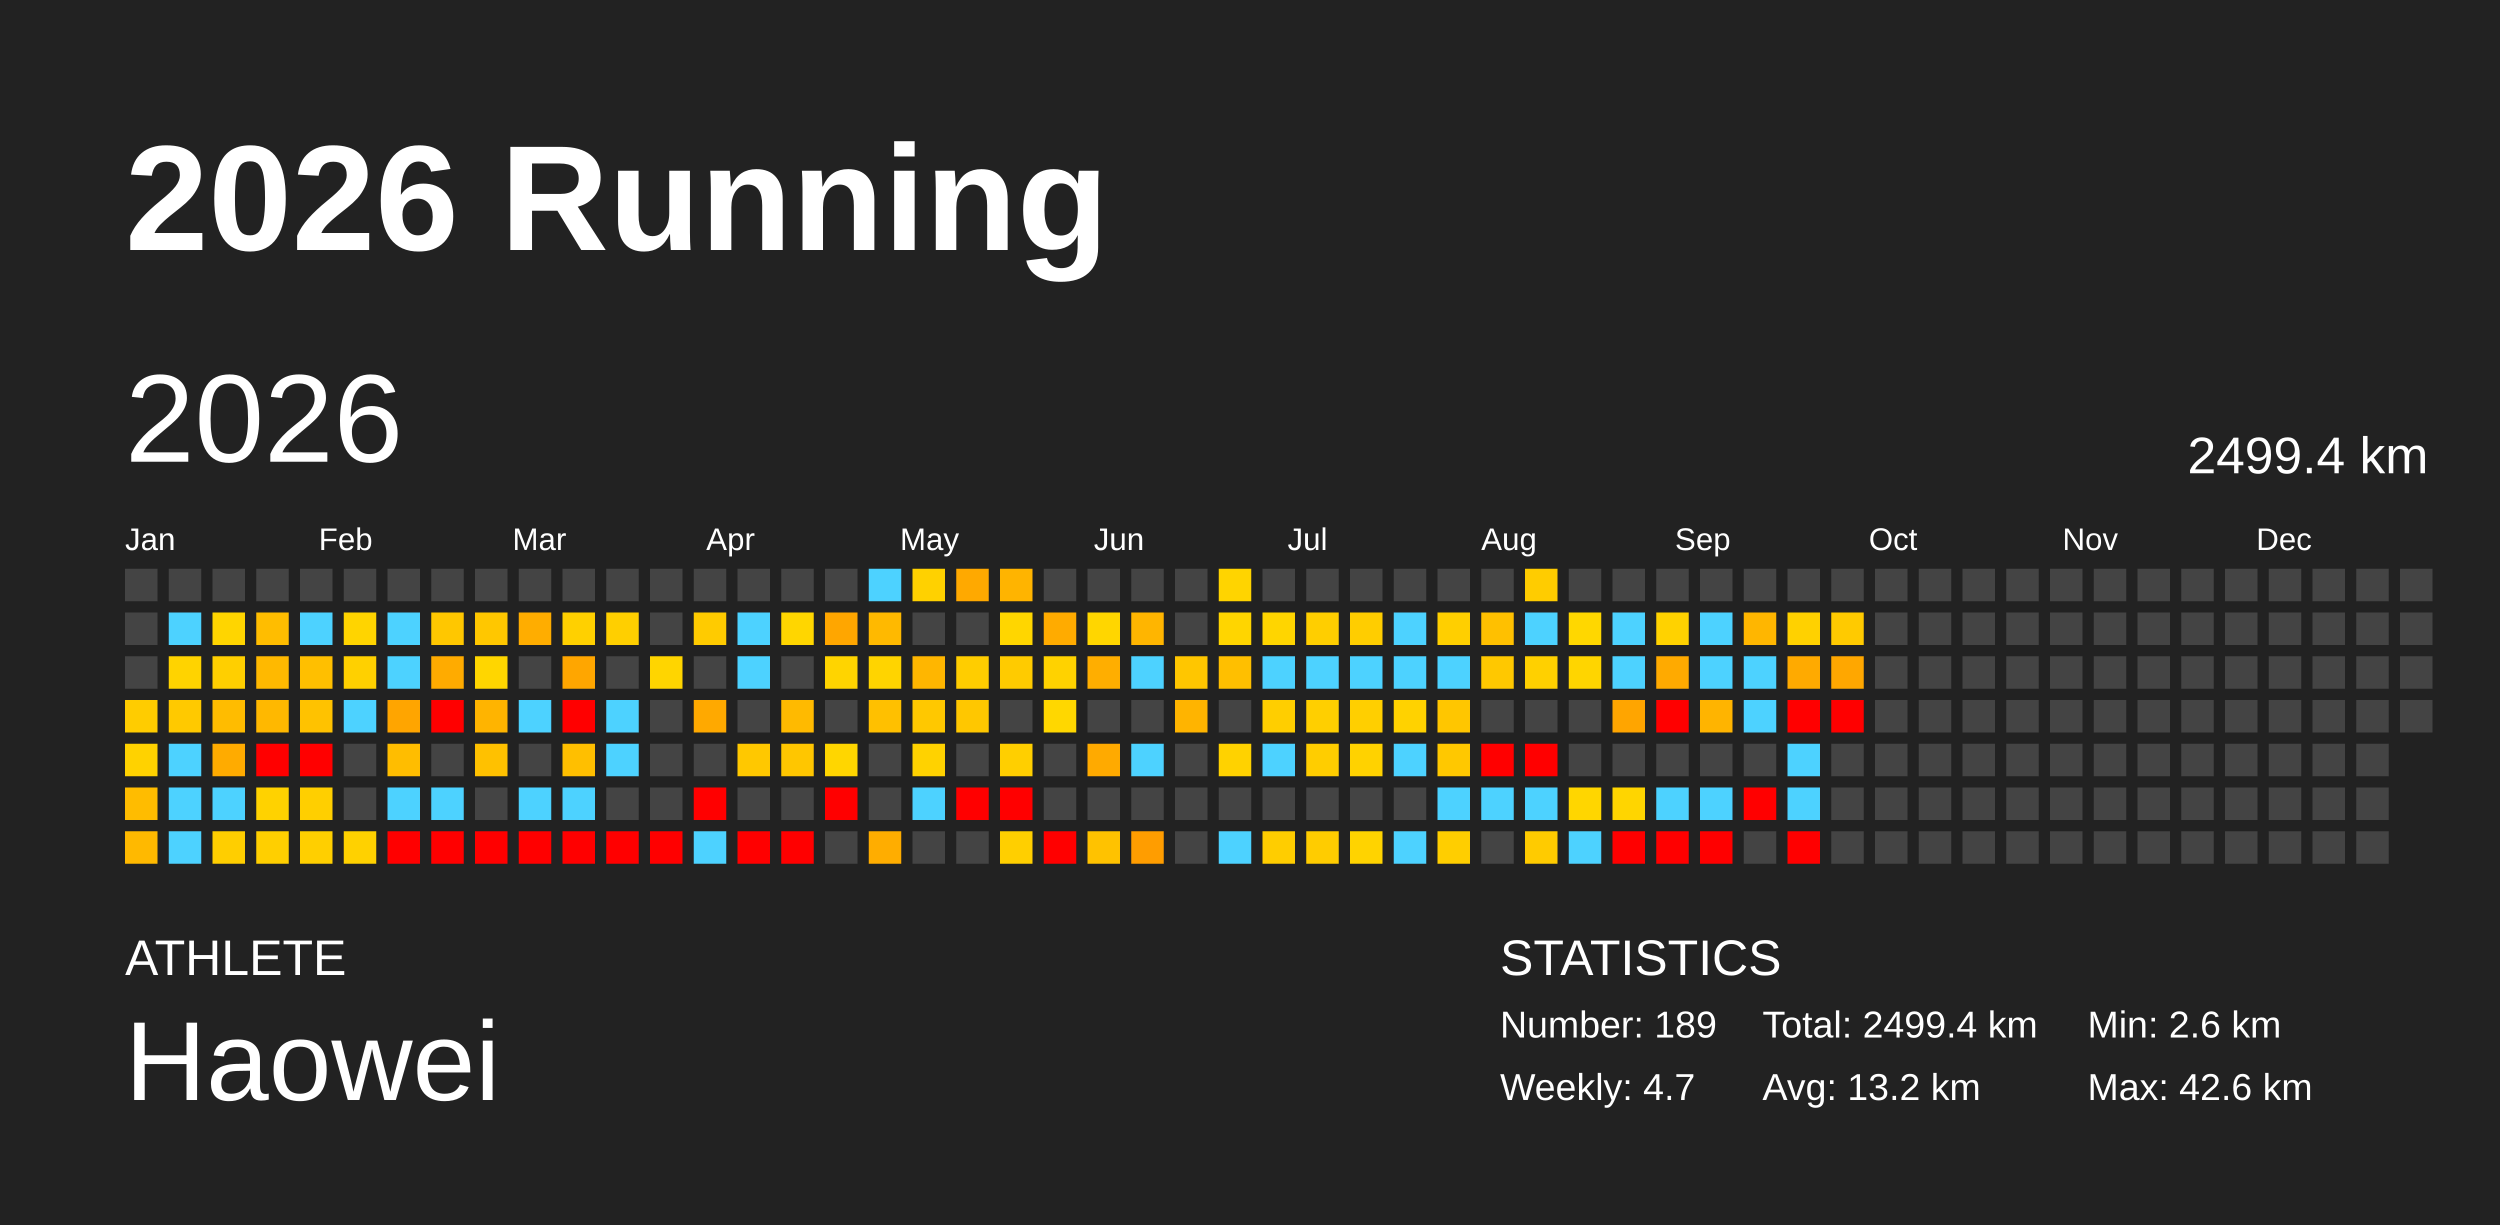
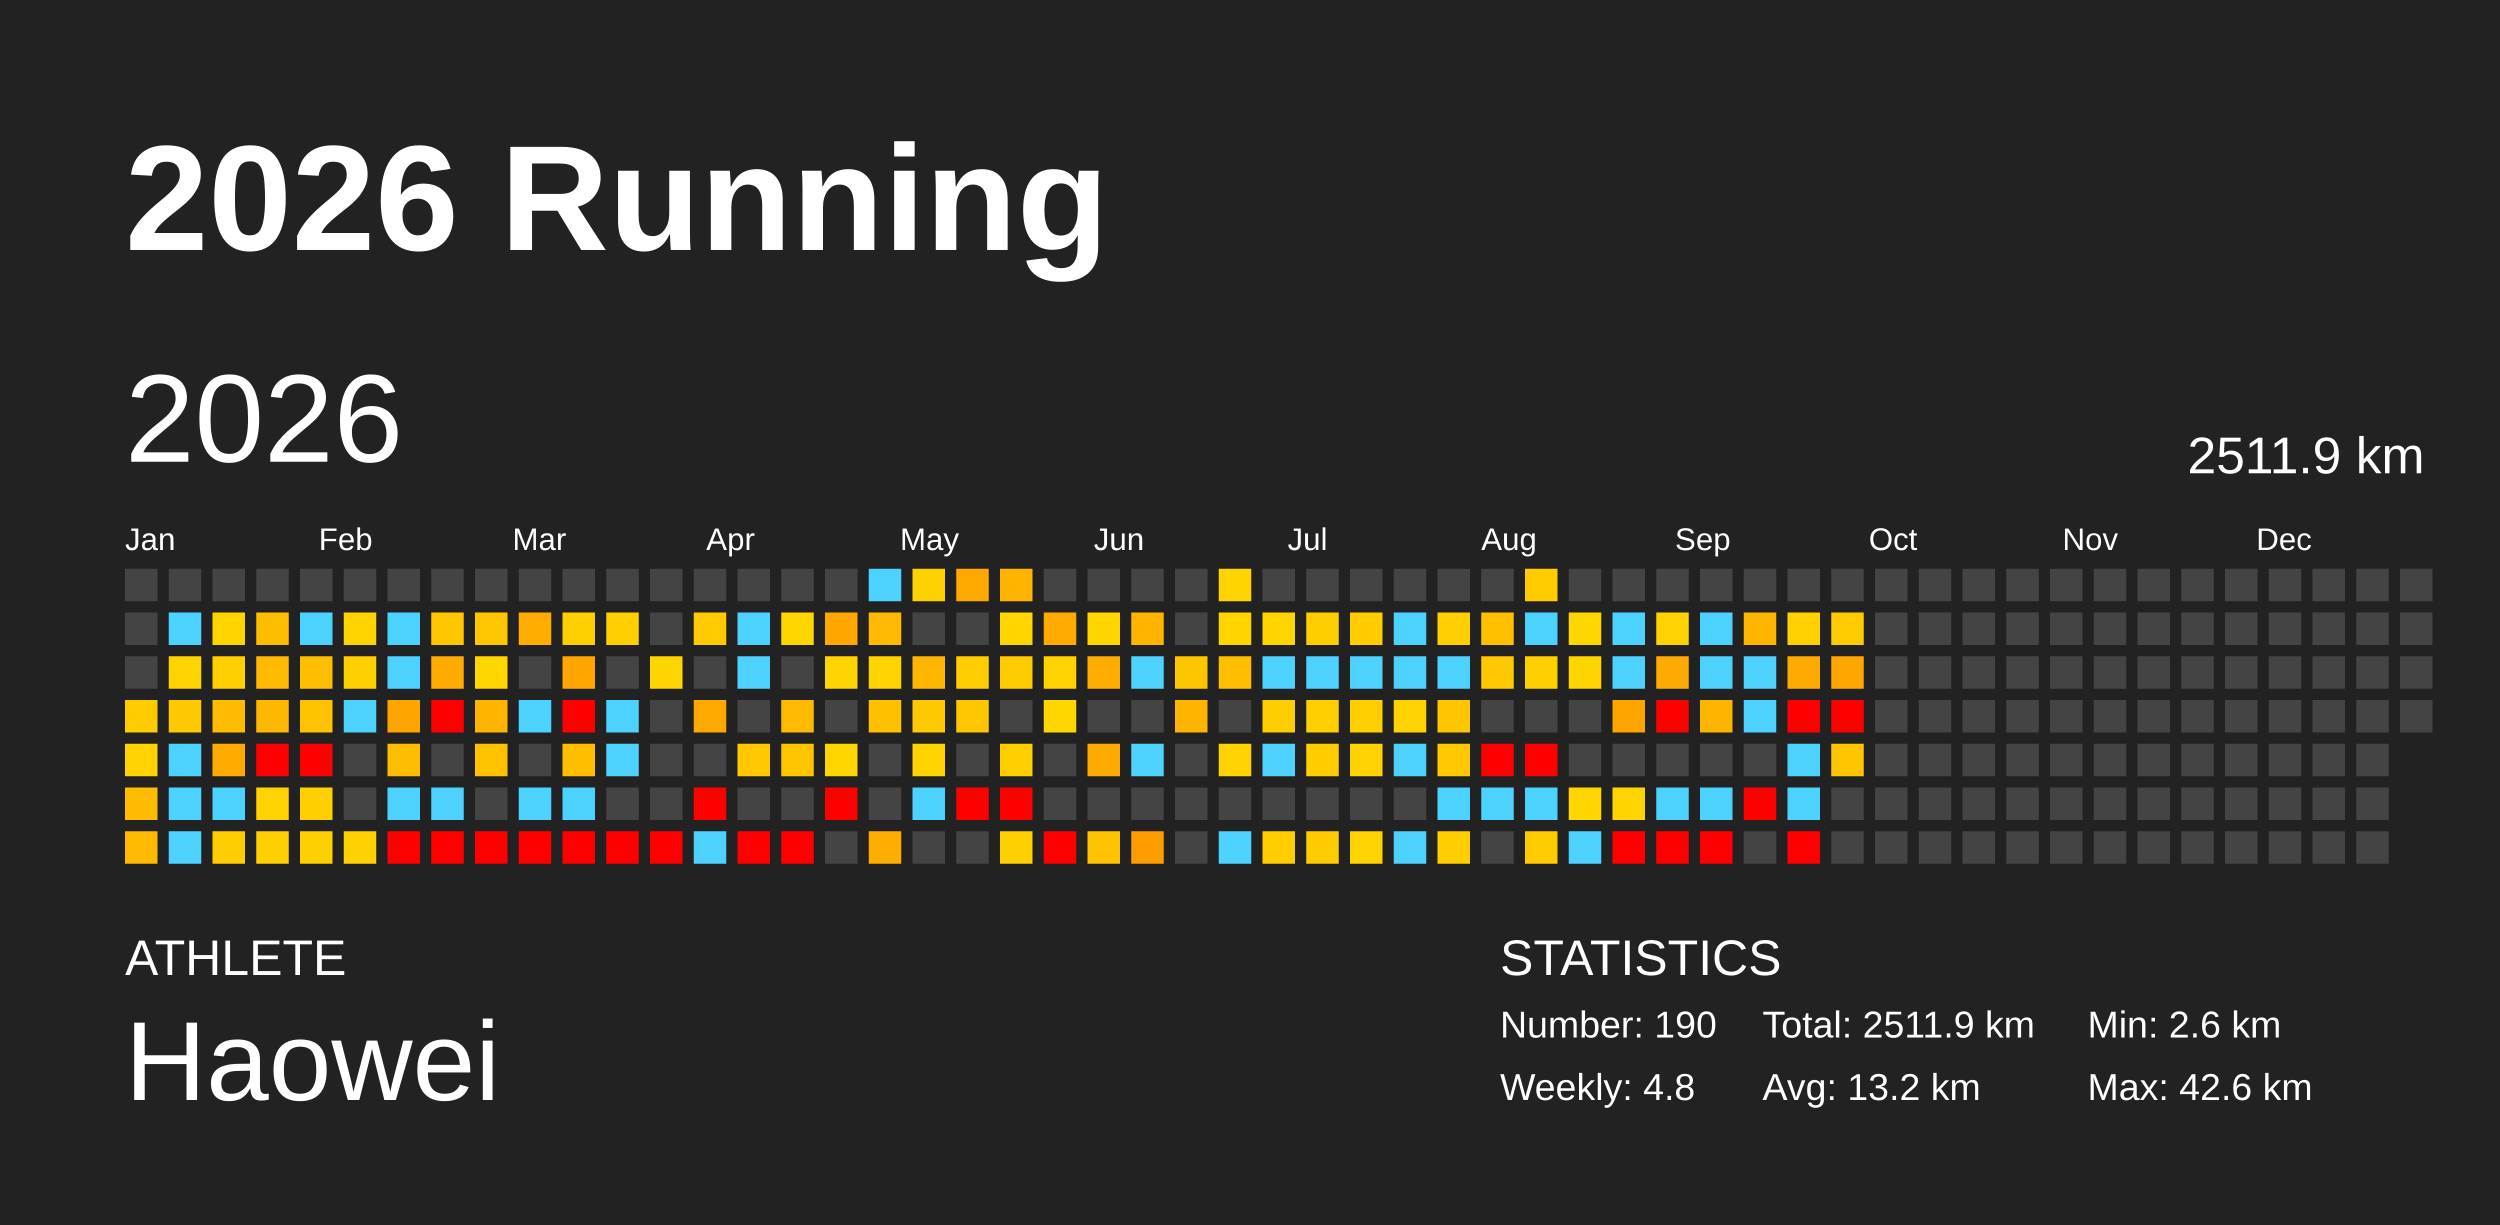
<svg xmlns="http://www.w3.org/2000/svg" baseProfile="full" height="98mm" version="1.1" viewBox="0,0,200,98" width="200mm">
  <defs />
  <rect fill="#222222" height="98" width="200" x="0" y="0" />
  <text fill="#FFFFFF" style="font-size:12px; font-family:Arial; font-weight:bold;" x="10" y="20">2026 Running</text>
  <text fill="#FFFFFF" style="font-size:4px; font-family:Arial" x="10" y="78">ATHLETE</text>
  <text fill="#FFFFFF" style="font-size:9px; font-family:Arial" x="10" y="88">Haowei</text>
  <text fill="#FFFFFF" style="font-size:4px; font-family:Arial" x="120" y="78">STATISTICS</text>
-   <text fill="#FFFFFF" style="font-size:3px; font-family:Arial" x="120" y="83">Number: 189</text>
-   <text fill="#FFFFFF" style="font-size:3px; font-family:Arial" x="120" y="88">Weekly: 4.7</text>
-   <text fill="#FFFFFF" style="font-size:3px; font-family:Arial" x="141" y="83">Total: 2499.4 km</text>
+   <text fill="#FFFFFF" style="font-size:3px; font-family:Arial" x="120" y="83">Number: 190</text>
+   <text fill="#FFFFFF" style="font-size:3px; font-family:Arial" x="120" y="88">Weekly: 4.8</text>
+   <text fill="#FFFFFF" style="font-size:3px; font-family:Arial" x="141" y="83">Total: 2511.9 km</text>
  <text fill="#FFFFFF" style="font-size:3px; font-family:Arial" x="141" y="88">Avg: 13.2 km</text>
  <text fill="#FFFFFF" style="font-size:3px; font-family:Arial" x="167" y="83">Min: 2.6 km</text>
  <text fill="#FFFFFF" style="font-size:3px; font-family:Arial" x="167" y="88">Max: 42.6 km</text>
  <text dominant-baseline="hanging" fill="#FFFFFF" style="font-size:10.0px; font-family:Arial;" x="10" y="30">2026</text>
-   <text dominant-baseline="hanging" fill="#FFFFFF" style="font-size:4.125px; font-family:Arial;" x="175" y="35">2499.4 km</text>
+   <text dominant-baseline="hanging" fill="#FFFFFF" style="font-size:4.125px; font-family:Arial;" x="175" y="35">2511.9 km</text>
  <text fill="#FFFFFF" style="font-size:2.5px; font-family:Arial" x="10.0" y="44">Jan</text>
  <text fill="#FFFFFF" style="font-size:2.5px; font-family:Arial" x="25.5" y="44">Feb</text>
  <text fill="#FFFFFF" style="font-size:2.5px; font-family:Arial" x="41.0" y="44">Mar</text>
  <text fill="#FFFFFF" style="font-size:2.5px; font-family:Arial" x="56.5" y="44">Apr</text>
  <text fill="#FFFFFF" style="font-size:2.5px; font-family:Arial" x="72.0" y="44">May</text>
  <text fill="#FFFFFF" style="font-size:2.5px; font-family:Arial" x="87.5" y="44">Jun</text>
  <text fill="#FFFFFF" style="font-size:2.5px; font-family:Arial" x="103.0" y="44">Jul</text>
  <text fill="#FFFFFF" style="font-size:2.5px; font-family:Arial" x="118.5" y="44">Aug</text>
  <text fill="#FFFFFF" style="font-size:2.5px; font-family:Arial" x="134.0" y="44">Sep</text>
  <text fill="#FFFFFF" style="font-size:2.5px; font-family:Arial" x="149.5" y="44">Oct</text>
  <text fill="#FFFFFF" style="font-size:2.5px; font-family:Arial" x="165.0" y="44">Nov</text>
  <text fill="#FFFFFF" style="font-size:2.5px; font-family:Arial" x="180.5" y="44">Dec</text>
  <rect fill="#444444" height="2.6" width="2.6" x="10.0" y="45.5" />
  <rect fill="#444444" height="2.6" width="2.6" x="10.0" y="49.0" />
  <rect fill="#444444" height="2.6" width="2.6" x="10.0" y="52.5" />
  <rect fill="#ffcc00" height="2.6" width="2.6" x="10.0" y="56.0" />
  <rect fill="#ffd200" height="2.6" width="2.6" x="10.0" y="59.5" />
  <rect fill="#ffbc00" height="2.6" width="2.6" x="10.0" y="63.0" />
  <rect fill="#ffb900" height="2.6" width="2.6" x="10.0" y="66.5" />
  <rect fill="#444444" height="2.6" width="2.6" x="13.5" y="45.5" />
  <rect fill="#4dd2ff" height="2.6" width="2.6" x="13.5" y="49.0" />
  <rect fill="#ffd300" height="2.6" width="2.6" x="13.5" y="52.5" />
  <rect fill="#ffc900" height="2.6" width="2.6" x="13.5" y="56.0" />
  <rect fill="#4dd2ff" height="2.6" width="2.6" x="13.5" y="59.5" />
  <rect fill="#4dd2ff" height="2.6" width="2.6" x="13.5" y="63.0" />
  <rect fill="#4dd2ff" height="2.6" width="2.6" x="13.5" y="66.5" />
  <rect fill="#444444" height="2.6" width="2.6" x="17.0" y="45.5" />
  <rect fill="#ffd500" height="2.6" width="2.6" x="17.0" y="49.0" />
  <rect fill="#ffcf00" height="2.6" width="2.6" x="17.0" y="52.5" />
  <rect fill="#ffbc00" height="2.6" width="2.6" x="17.0" y="56.0" />
  <rect fill="#ffab00" height="2.6" width="2.6" x="17.0" y="59.5" />
  <rect fill="#4dd2ff" height="2.6" width="2.6" x="17.0" y="63.0" />
  <rect fill="#ffce00" height="2.6" width="2.6" x="17.0" y="66.5" />
  <rect fill="#444444" height="2.6" width="2.6" x="20.5" y="45.5" />
  <rect fill="#ffbd00" height="2.6" width="2.6" x="20.5" y="49.0" />
  <rect fill="#ffb900" height="2.6" width="2.6" x="20.5" y="52.5" />
  <rect fill="#ffb800" height="2.6" width="2.6" x="20.5" y="56.0" />
  <rect fill="red" height="2.6" width="2.6" x="20.5" y="59.5" />
  <rect fill="#ffd200" height="2.6" width="2.6" x="20.5" y="63.0" />
  <rect fill="#ffcf00" height="2.6" width="2.6" x="20.5" y="66.5" />
  <rect fill="#444444" height="2.6" width="2.6" x="24.0" y="45.5" />
  <rect fill="#4dd2ff" height="2.6" width="2.6" x="24.0" y="49.0" />
  <rect fill="#ffbf00" height="2.6" width="2.6" x="24.0" y="52.5" />
  <rect fill="#ffc200" height="2.6" width="2.6" x="24.0" y="56.0" />
  <rect fill="red" height="2.6" width="2.6" x="24.0" y="59.5" />
  <rect fill="#ffcf00" height="2.6" width="2.6" x="24.0" y="63.0" />
  <rect fill="#ffcf00" height="2.6" width="2.6" x="24.0" y="66.5" />
  <rect fill="#444444" height="2.6" width="2.6" x="27.5" y="45.5" />
  <rect fill="#ffd400" height="2.6" width="2.6" x="27.5" y="49.0" />
  <rect fill="#ffd000" height="2.6" width="2.6" x="27.5" y="52.5" />
  <rect fill="#4dd2ff" height="2.6" width="2.6" x="27.5" y="56.0" />
  <rect fill="#444444" height="2.6" width="2.6" x="27.5" y="59.5" />
  <rect fill="#444444" height="2.6" width="2.6" x="27.5" y="63.0" />
  <rect fill="#ffd100" height="2.6" width="2.6" x="27.5" y="66.5" />
  <rect fill="#444444" height="2.6" width="2.6" x="31.0" y="45.5" />
  <rect fill="#4dd2ff" height="2.6" width="2.6" x="31.0" y="49.0" />
  <rect fill="#4dd2ff" height="2.6" width="2.6" x="31.0" y="52.5" />
  <rect fill="#ffa500" height="2.6" width="2.6" x="31.0" y="56.0" />
  <rect fill="#ffbd00" height="2.6" width="2.6" x="31.0" y="59.5" />
  <rect fill="#4dd2ff" height="2.6" width="2.6" x="31.0" y="63.0" />
  <rect fill="red" height="2.6" width="2.6" x="31.0" y="66.5" />
  <rect fill="#444444" height="2.6" width="2.6" x="34.5" y="45.5" />
  <rect fill="#ffc700" height="2.6" width="2.6" x="34.5" y="49.0" />
  <rect fill="#ffab00" height="2.6" width="2.6" x="34.5" y="52.5" />
  <rect fill="red" height="2.6" width="2.6" x="34.5" y="56.0" />
  <rect fill="#444444" height="2.6" width="2.6" x="34.5" y="59.5" />
  <rect fill="#4dd2ff" height="2.6" width="2.6" x="34.5" y="63.0" />
  <rect fill="red" height="2.6" width="2.6" x="34.5" y="66.5" />
  <rect fill="#444444" height="2.6" width="2.6" x="38.0" y="45.5" />
  <rect fill="#ffc700" height="2.6" width="2.6" x="38.0" y="49.0" />
  <rect fill="#ffd600" height="2.6" width="2.6" x="38.0" y="52.5" />
  <rect fill="#ffb400" height="2.6" width="2.6" x="38.0" y="56.0" />
  <rect fill="#ffc100" height="2.6" width="2.6" x="38.0" y="59.5" />
  <rect fill="#444444" height="2.6" width="2.6" x="38.0" y="63.0" />
  <rect fill="red" height="2.6" width="2.6" x="38.0" y="66.5" />
  <rect fill="#444444" height="2.6" width="2.6" x="41.5" y="45.5" />
  <rect fill="#ffad00" height="2.6" width="2.6" x="41.5" y="49.0" />
  <rect fill="#444444" height="2.6" width="2.6" x="41.5" y="52.5" />
  <rect fill="#4dd2ff" height="2.6" width="2.6" x="41.5" y="56.0" />
  <rect fill="#444444" height="2.6" width="2.6" x="41.5" y="59.5" />
  <rect fill="#4dd2ff" height="2.6" width="2.6" x="41.5" y="63.0" />
  <rect fill="red" height="2.6" width="2.6" x="41.5" y="66.5" />
  <rect fill="#444444" height="2.6" width="2.6" x="45.0" y="45.5" />
  <rect fill="#ffd000" height="2.6" width="2.6" x="45.0" y="49.0" />
  <rect fill="#ffa600" height="2.6" width="2.6" x="45.0" y="52.5" />
  <rect fill="red" height="2.6" width="2.6" x="45.0" y="56.0" />
  <rect fill="#ffbf00" height="2.6" width="2.6" x="45.0" y="59.5" />
  <rect fill="#4dd2ff" height="2.6" width="2.6" x="45.0" y="63.0" />
  <rect fill="red" height="2.6" width="2.6" x="45.0" y="66.5" />
  <rect fill="#444444" height="2.6" width="2.6" x="48.5" y="45.5" />
  <rect fill="#ffcf00" height="2.6" width="2.6" x="48.5" y="49.0" />
  <rect fill="#444444" height="2.6" width="2.6" x="48.5" y="52.5" />
  <rect fill="#4dd2ff" height="2.6" width="2.6" x="48.5" y="56.0" />
  <rect fill="#4dd2ff" height="2.6" width="2.6" x="48.5" y="59.5" />
  <rect fill="#444444" height="2.6" width="2.6" x="48.5" y="63.0" />
  <rect fill="red" height="2.6" width="2.6" x="48.5" y="66.5" />
  <rect fill="#444444" height="2.6" width="2.6" x="52.0" y="45.5" />
  <rect fill="#444444" height="2.6" width="2.6" x="52.0" y="49.0" />
  <rect fill="#ffd500" height="2.6" width="2.6" x="52.0" y="52.5" />
  <rect fill="#444444" height="2.6" width="2.6" x="52.0" y="56.0" />
  <rect fill="#444444" height="2.6" width="2.6" x="52.0" y="59.5" />
  <rect fill="#444444" height="2.6" width="2.6" x="52.0" y="63.0" />
  <rect fill="red" height="2.6" width="2.6" x="52.0" y="66.5" />
  <rect fill="#444444" height="2.6" width="2.6" x="55.5" y="45.5" />
  <rect fill="#ffcb00" height="2.6" width="2.6" x="55.5" y="49.0" />
  <rect fill="#444444" height="2.6" width="2.6" x="55.5" y="52.5" />
  <rect fill="#ffa900" height="2.6" width="2.6" x="55.5" y="56.0" />
  <rect fill="#444444" height="2.6" width="2.6" x="55.5" y="59.5" />
  <rect fill="red" height="2.6" width="2.6" x="55.5" y="63.0" />
  <rect fill="#4dd2ff" height="2.6" width="2.6" x="55.5" y="66.5" />
  <rect fill="#444444" height="2.6" width="2.6" x="59.0" y="45.5" />
  <rect fill="#4dd2ff" height="2.6" width="2.6" x="59.0" y="49.0" />
  <rect fill="#4dd2ff" height="2.6" width="2.6" x="59.0" y="52.5" />
  <rect fill="#444444" height="2.6" width="2.6" x="59.0" y="56.0" />
  <rect fill="#ffc800" height="2.6" width="2.6" x="59.0" y="59.5" />
  <rect fill="#444444" height="2.6" width="2.6" x="59.0" y="63.0" />
  <rect fill="red" height="2.6" width="2.6" x="59.0" y="66.5" />
  <rect fill="#444444" height="2.6" width="2.6" x="62.5" y="45.5" />
  <rect fill="#ffd600" height="2.6" width="2.6" x="62.5" y="49.0" />
  <rect fill="#444444" height="2.6" width="2.6" x="62.5" y="52.5" />
  <rect fill="#ffba00" height="2.6" width="2.6" x="62.5" y="56.0" />
  <rect fill="#ffc600" height="2.6" width="2.6" x="62.5" y="59.5" />
  <rect fill="#444444" height="2.6" width="2.6" x="62.5" y="63.0" />
  <rect fill="red" height="2.6" width="2.6" x="62.5" y="66.5" />
  <rect fill="#444444" height="2.6" width="2.6" x="66.0" y="45.5" />
  <rect fill="#ffa600" height="2.6" width="2.6" x="66.0" y="49.0" />
  <rect fill="#ffd400" height="2.6" width="2.6" x="66.0" y="52.5" />
  <rect fill="#444444" height="2.6" width="2.6" x="66.0" y="56.0" />
  <rect fill="#ffd600" height="2.6" width="2.6" x="66.0" y="59.5" />
  <rect fill="red" height="2.6" width="2.6" x="66.0" y="63.0" />
  <rect fill="#444444" height="2.6" width="2.6" x="66.0" y="66.5" />
  <rect fill="#4dd2ff" height="2.6" width="2.6" x="69.5" y="45.5" />
  <rect fill="#ffb900" height="2.6" width="2.6" x="69.5" y="49.0" />
  <rect fill="#ffd400" height="2.6" width="2.6" x="69.5" y="52.5" />
  <rect fill="#ffc000" height="2.6" width="2.6" x="69.5" y="56.0" />
  <rect fill="#444444" height="2.6" width="2.6" x="69.5" y="59.5" />
  <rect fill="#444444" height="2.6" width="2.6" x="69.5" y="63.0" />
  <rect fill="#ffad00" height="2.6" width="2.6" x="69.5" y="66.5" />
  <rect fill="#ffd100" height="2.6" width="2.6" x="73.0" y="45.5" />
  <rect fill="#444444" height="2.6" width="2.6" x="73.0" y="49.0" />
  <rect fill="#ffb600" height="2.6" width="2.6" x="73.0" y="52.5" />
  <rect fill="#ffc800" height="2.6" width="2.6" x="73.0" y="56.0" />
  <rect fill="#ffd200" height="2.6" width="2.6" x="73.0" y="59.5" />
  <rect fill="#4dd2ff" height="2.6" width="2.6" x="73.0" y="63.0" />
  <rect fill="#444444" height="2.6" width="2.6" x="73.0" y="66.5" />
  <rect fill="#ffa900" height="2.6" width="2.6" x="76.5" y="45.5" />
  <rect fill="#444444" height="2.6" width="2.6" x="76.5" y="49.0" />
  <rect fill="#ffcd00" height="2.6" width="2.6" x="76.5" y="52.5" />
  <rect fill="#ffc700" height="2.6" width="2.6" x="76.5" y="56.0" />
  <rect fill="#444444" height="2.6" width="2.6" x="76.5" y="59.5" />
  <rect fill="red" height="2.6" width="2.6" x="76.5" y="63.0" />
  <rect fill="#444444" height="2.6" width="2.6" x="76.5" y="66.5" />
  <rect fill="#ffb400" height="2.6" width="2.6" x="80.0" y="45.5" />
  <rect fill="#ffd600" height="2.6" width="2.6" x="80.0" y="49.0" />
  <rect fill="#ffcb00" height="2.6" width="2.6" x="80.0" y="52.5" />
  <rect fill="#444444" height="2.6" width="2.6" x="80.0" y="56.0" />
  <rect fill="#ffcf00" height="2.6" width="2.6" x="80.0" y="59.5" />
  <rect fill="red" height="2.6" width="2.6" x="80.0" y="63.0" />
  <rect fill="#ffcf00" height="2.6" width="2.6" x="80.0" y="66.5" />
  <rect fill="#444444" height="2.6" width="2.6" x="83.5" y="45.5" />
  <rect fill="#ffab00" height="2.6" width="2.6" x="83.5" y="49.0" />
  <rect fill="#ffd200" height="2.6" width="2.6" x="83.5" y="52.5" />
  <rect fill="#ffd700" height="2.6" width="2.6" x="83.5" y="56.0" />
  <rect fill="#444444" height="2.6" width="2.6" x="83.5" y="59.5" />
  <rect fill="#444444" height="2.6" width="2.6" x="83.5" y="63.0" />
  <rect fill="red" height="2.6" width="2.6" x="83.5" y="66.5" />
  <rect fill="#444444" height="2.6" width="2.6" x="87.0" y="45.5" />
  <rect fill="#ffd600" height="2.6" width="2.6" x="87.0" y="49.0" />
  <rect fill="#ffae00" height="2.6" width="2.6" x="87.0" y="52.5" />
  <rect fill="#444444" height="2.6" width="2.6" x="87.0" y="56.0" />
  <rect fill="#ffaa00" height="2.6" width="2.6" x="87.0" y="59.5" />
  <rect fill="#444444" height="2.6" width="2.6" x="87.0" y="63.0" />
  <rect fill="#ffc200" height="2.6" width="2.6" x="87.0" y="66.5" />
  <rect fill="#444444" height="2.6" width="2.6" x="90.5" y="45.5" />
  <rect fill="#ffb500" height="2.6" width="2.6" x="90.5" y="49.0" />
  <rect fill="#4dd2ff" height="2.6" width="2.6" x="90.5" y="52.5" />
  <rect fill="#444444" height="2.6" width="2.6" x="90.5" y="56.0" />
  <rect fill="#4dd2ff" height="2.6" width="2.6" x="90.5" y="59.5" />
  <rect fill="#444444" height="2.6" width="2.6" x="90.5" y="63.0" />
  <rect fill="#ff9d00" height="2.6" width="2.6" x="90.5" y="66.5" />
  <rect fill="#444444" height="2.6" width="2.6" x="94.0" y="45.5" />
  <rect fill="#444444" height="2.6" width="2.6" x="94.0" y="49.0" />
  <rect fill="#ffc600" height="2.6" width="2.6" x="94.0" y="52.5" />
  <rect fill="#ffb400" height="2.6" width="2.6" x="94.0" y="56.0" />
  <rect fill="#444444" height="2.6" width="2.6" x="94.0" y="59.5" />
  <rect fill="#444444" height="2.6" width="2.6" x="94.0" y="63.0" />
  <rect fill="#444444" height="2.6" width="2.6" x="94.0" y="66.5" />
  <rect fill="#ffd400" height="2.6" width="2.6" x="97.5" y="45.5" />
  <rect fill="#ffd500" height="2.6" width="2.6" x="97.5" y="49.0" />
  <rect fill="#ffbf00" height="2.6" width="2.6" x="97.5" y="52.5" />
  <rect fill="#444444" height="2.6" width="2.6" x="97.5" y="56.0" />
  <rect fill="#ffd200" height="2.6" width="2.6" x="97.5" y="59.5" />
  <rect fill="#444444" height="2.6" width="2.6" x="97.5" y="63.0" />
  <rect fill="#4dd2ff" height="2.6" width="2.6" x="97.5" y="66.5" />
  <rect fill="#444444" height="2.6" width="2.6" x="101.0" y="45.5" />
  <rect fill="#ffd500" height="2.6" width="2.6" x="101.0" y="49.0" />
  <rect fill="#4dd2ff" height="2.6" width="2.6" x="101.0" y="52.5" />
  <rect fill="#ffce00" height="2.6" width="2.6" x="101.0" y="56.0" />
  <rect fill="#4dd2ff" height="2.6" width="2.6" x="101.0" y="59.5" />
  <rect fill="#444444" height="2.6" width="2.6" x="101.0" y="63.0" />
  <rect fill="#ffcd00" height="2.6" width="2.6" x="101.0" y="66.5" />
  <rect fill="#444444" height="2.6" width="2.6" x="104.5" y="45.5" />
  <rect fill="#ffce00" height="2.6" width="2.6" x="104.5" y="49.0" />
  <rect fill="#4dd2ff" height="2.6" width="2.6" x="104.5" y="52.5" />
  <rect fill="#ffcf00" height="2.6" width="2.6" x="104.5" y="56.0" />
  <rect fill="#ffcd00" height="2.6" width="2.6" x="104.5" y="59.5" />
  <rect fill="#444444" height="2.6" width="2.6" x="104.5" y="63.0" />
  <rect fill="#ffcc00" height="2.6" width="2.6" x="104.5" y="66.5" />
  <rect fill="#444444" height="2.6" width="2.6" x="108.0" y="45.5" />
  <rect fill="#ffcd00" height="2.6" width="2.6" x="108.0" y="49.0" />
  <rect fill="#4dd2ff" height="2.6" width="2.6" x="108.0" y="52.5" />
  <rect fill="#ffcf00" height="2.6" width="2.6" x="108.0" y="56.0" />
  <rect fill="#ffd200" height="2.6" width="2.6" x="108.0" y="59.5" />
  <rect fill="#444444" height="2.6" width="2.6" x="108.0" y="63.0" />
  <rect fill="#ffd300" height="2.6" width="2.6" x="108.0" y="66.5" />
  <rect fill="#444444" height="2.6" width="2.6" x="111.5" y="45.5" />
  <rect fill="#4dd2ff" height="2.6" width="2.6" x="111.5" y="49.0" />
  <rect fill="#4dd2ff" height="2.6" width="2.6" x="111.5" y="52.5" />
  <rect fill="#ffd200" height="2.6" width="2.6" x="111.5" y="56.0" />
  <rect fill="#4dd2ff" height="2.6" width="2.6" x="111.5" y="59.5" />
  <rect fill="#444444" height="2.6" width="2.6" x="111.5" y="63.0" />
  <rect fill="#4dd2ff" height="2.6" width="2.6" x="111.5" y="66.5" />
  <rect fill="#444444" height="2.6" width="2.6" x="115.0" y="45.5" />
  <rect fill="#ffcf00" height="2.6" width="2.6" x="115.0" y="49.0" />
  <rect fill="#4dd2ff" height="2.6" width="2.6" x="115.0" y="52.5" />
  <rect fill="#ffc600" height="2.6" width="2.6" x="115.0" y="56.0" />
  <rect fill="#ffc800" height="2.6" width="2.6" x="115.0" y="59.5" />
  <rect fill="#4dd2ff" height="2.6" width="2.6" x="115.0" y="63.0" />
  <rect fill="#ffce00" height="2.6" width="2.6" x="115.0" y="66.5" />
  <rect fill="#444444" height="2.6" width="2.6" x="118.5" y="45.5" />
  <rect fill="#ffc000" height="2.6" width="2.6" x="118.5" y="49.0" />
  <rect fill="#ffc800" height="2.6" width="2.6" x="118.5" y="52.5" />
  <rect fill="#444444" height="2.6" width="2.6" x="118.5" y="56.0" />
  <rect fill="red" height="2.6" width="2.6" x="118.5" y="59.5" />
  <rect fill="#4dd2ff" height="2.6" width="2.6" x="118.5" y="63.0" />
  <rect fill="#444444" height="2.6" width="2.6" x="118.5" y="66.5" />
  <rect fill="#ffcc00" height="2.6" width="2.6" x="122.0" y="45.5" />
  <rect fill="#4dd2ff" height="2.6" width="2.6" x="122.0" y="49.0" />
  <rect fill="#ffd000" height="2.6" width="2.6" x="122.0" y="52.5" />
  <rect fill="#444444" height="2.6" width="2.6" x="122.0" y="56.0" />
  <rect fill="red" height="2.6" width="2.6" x="122.0" y="59.5" />
  <rect fill="#4dd2ff" height="2.6" width="2.6" x="122.0" y="63.0" />
  <rect fill="#ffcb00" height="2.6" width="2.6" x="122.0" y="66.5" />
  <rect fill="#444444" height="2.6" width="2.6" x="125.5" y="45.5" />
  <rect fill="#ffd700" height="2.6" width="2.6" x="125.5" y="49.0" />
  <rect fill="#ffd500" height="2.6" width="2.6" x="125.5" y="52.5" />
  <rect fill="#444444" height="2.6" width="2.6" x="125.5" y="56.0" />
  <rect fill="#444444" height="2.6" width="2.6" x="125.5" y="59.5" />
  <rect fill="#ffd600" height="2.6" width="2.6" x="125.5" y="63.0" />
  <rect fill="#4dd2ff" height="2.6" width="2.6" x="125.5" y="66.5" />
  <rect fill="#444444" height="2.6" width="2.6" x="129.0" y="45.5" />
  <rect fill="#4dd2ff" height="2.6" width="2.6" x="129.0" y="49.0" />
  <rect fill="#4dd2ff" height="2.6" width="2.6" x="129.0" y="52.5" />
  <rect fill="#ffa500" height="2.6" width="2.6" x="129.0" y="56.0" />
  <rect fill="#444444" height="2.6" width="2.6" x="129.0" y="59.5" />
  <rect fill="#ffd500" height="2.6" width="2.6" x="129.0" y="63.0" />
  <rect fill="red" height="2.6" width="2.6" x="129.0" y="66.5" />
  <rect fill="#444444" height="2.6" width="2.6" x="132.5" y="45.5" />
  <rect fill="#ffd200" height="2.6" width="2.6" x="132.5" y="49.0" />
  <rect fill="#ffaa00" height="2.6" width="2.6" x="132.5" y="52.5" />
  <rect fill="red" height="2.6" width="2.6" x="132.5" y="56.0" />
  <rect fill="#444444" height="2.6" width="2.6" x="132.5" y="59.5" />
  <rect fill="#4dd2ff" height="2.6" width="2.6" x="132.5" y="63.0" />
  <rect fill="red" height="2.6" width="2.6" x="132.5" y="66.5" />
  <rect fill="#444444" height="2.6" width="2.6" x="136.0" y="45.5" />
  <rect fill="#4dd2ff" height="2.6" width="2.6" x="136.0" y="49.0" />
  <rect fill="#4dd2ff" height="2.6" width="2.6" x="136.0" y="52.5" />
  <rect fill="#ffb400" height="2.6" width="2.6" x="136.0" y="56.0" />
  <rect fill="#444444" height="2.6" width="2.6" x="136.0" y="59.5" />
  <rect fill="#4dd2ff" height="2.6" width="2.6" x="136.0" y="63.0" />
  <rect fill="red" height="2.6" width="2.6" x="136.0" y="66.5" />
  <rect fill="#444444" height="2.6" width="2.6" x="139.5" y="45.5" />
  <rect fill="#ffb600" height="2.6" width="2.6" x="139.5" y="49.0" />
  <rect fill="#4dd2ff" height="2.6" width="2.6" x="139.5" y="52.5" />
  <rect fill="#4dd2ff" height="2.6" width="2.6" x="139.5" y="56.0" />
  <rect fill="#444444" height="2.6" width="2.6" x="139.5" y="59.5" />
  <rect fill="red" height="2.6" width="2.6" x="139.5" y="63.0" />
  <rect fill="#444444" height="2.6" width="2.6" x="139.5" y="66.5" />
  <rect fill="#444444" height="2.6" width="2.6" x="143.0" y="45.5" />
  <rect fill="#ffd100" height="2.6" width="2.6" x="143.0" y="49.0" />
  <rect fill="#ffaa00" height="2.6" width="2.6" x="143.0" y="52.5" />
  <rect fill="red" height="2.6" width="2.6" x="143.0" y="56.0" />
  <rect fill="#4dd2ff" height="2.6" width="2.6" x="143.0" y="59.5" />
  <rect fill="#4dd2ff" height="2.6" width="2.6" x="143.0" y="63.0" />
  <rect fill="red" height="2.6" width="2.6" x="143.0" y="66.5" />
  <rect fill="#444444" height="2.6" width="2.6" x="146.5" y="45.5" />
  <rect fill="#ffca00" height="2.6" width="2.6" x="146.5" y="49.0" />
  <rect fill="#ffa700" height="2.6" width="2.6" x="146.5" y="52.5" />
  <rect fill="red" height="2.6" width="2.6" x="146.5" y="56.0" />
-   <rect fill="#444444" height="2.6" width="2.6" x="146.5" y="59.5" />
+   <rect fill="#ffc600" height="2.6" width="2.6" x="146.5" y="59.5" />
  <rect fill="#444444" height="2.6" width="2.6" x="146.5" y="63.0" />
  <rect fill="#444444" height="2.6" width="2.6" x="146.5" y="66.5" />
  <rect fill="#444444" height="2.6" width="2.6" x="150.0" y="45.5" />
  <rect fill="#444444" height="2.6" width="2.6" x="150.0" y="49.0" />
  <rect fill="#444444" height="2.6" width="2.6" x="150.0" y="52.5" />
  <rect fill="#444444" height="2.6" width="2.6" x="150.0" y="56.0" />
  <rect fill="#444444" height="2.6" width="2.6" x="150.0" y="59.5" />
  <rect fill="#444444" height="2.6" width="2.6" x="150.0" y="63.0" />
  <rect fill="#444444" height="2.6" width="2.6" x="150.0" y="66.5" />
  <rect fill="#444444" height="2.6" width="2.6" x="153.5" y="45.5" />
  <rect fill="#444444" height="2.6" width="2.6" x="153.5" y="49.0" />
  <rect fill="#444444" height="2.6" width="2.6" x="153.5" y="52.5" />
  <rect fill="#444444" height="2.6" width="2.6" x="153.5" y="56.0" />
  <rect fill="#444444" height="2.6" width="2.6" x="153.5" y="59.5" />
  <rect fill="#444444" height="2.6" width="2.6" x="153.5" y="63.0" />
  <rect fill="#444444" height="2.6" width="2.6" x="153.5" y="66.5" />
  <rect fill="#444444" height="2.6" width="2.6" x="157.0" y="45.5" />
  <rect fill="#444444" height="2.6" width="2.6" x="157.0" y="49.0" />
  <rect fill="#444444" height="2.6" width="2.6" x="157.0" y="52.5" />
  <rect fill="#444444" height="2.6" width="2.6" x="157.0" y="56.0" />
  <rect fill="#444444" height="2.6" width="2.6" x="157.0" y="59.5" />
  <rect fill="#444444" height="2.6" width="2.6" x="157.0" y="63.0" />
  <rect fill="#444444" height="2.6" width="2.6" x="157.0" y="66.5" />
  <rect fill="#444444" height="2.6" width="2.6" x="160.5" y="45.5" />
  <rect fill="#444444" height="2.6" width="2.6" x="160.5" y="49.0" />
  <rect fill="#444444" height="2.6" width="2.6" x="160.5" y="52.5" />
  <rect fill="#444444" height="2.6" width="2.6" x="160.5" y="56.0" />
  <rect fill="#444444" height="2.6" width="2.6" x="160.5" y="59.5" />
  <rect fill="#444444" height="2.6" width="2.6" x="160.5" y="63.0" />
  <rect fill="#444444" height="2.6" width="2.6" x="160.5" y="66.5" />
  <rect fill="#444444" height="2.6" width="2.6" x="164.0" y="45.5" />
  <rect fill="#444444" height="2.6" width="2.6" x="164.0" y="49.0" />
  <rect fill="#444444" height="2.6" width="2.6" x="164.0" y="52.5" />
  <rect fill="#444444" height="2.6" width="2.6" x="164.0" y="56.0" />
  <rect fill="#444444" height="2.6" width="2.6" x="164.0" y="59.5" />
  <rect fill="#444444" height="2.6" width="2.6" x="164.0" y="63.0" />
  <rect fill="#444444" height="2.6" width="2.6" x="164.0" y="66.5" />
  <rect fill="#444444" height="2.6" width="2.6" x="167.5" y="45.5" />
  <rect fill="#444444" height="2.6" width="2.6" x="167.5" y="49.0" />
  <rect fill="#444444" height="2.6" width="2.6" x="167.5" y="52.5" />
  <rect fill="#444444" height="2.6" width="2.6" x="167.5" y="56.0" />
  <rect fill="#444444" height="2.6" width="2.6" x="167.5" y="59.5" />
  <rect fill="#444444" height="2.6" width="2.6" x="167.5" y="63.0" />
  <rect fill="#444444" height="2.6" width="2.6" x="167.5" y="66.5" />
  <rect fill="#444444" height="2.6" width="2.6" x="171.0" y="45.5" />
  <rect fill="#444444" height="2.6" width="2.6" x="171.0" y="49.0" />
  <rect fill="#444444" height="2.6" width="2.6" x="171.0" y="52.5" />
  <rect fill="#444444" height="2.6" width="2.6" x="171.0" y="56.0" />
  <rect fill="#444444" height="2.6" width="2.6" x="171.0" y="59.5" />
  <rect fill="#444444" height="2.6" width="2.6" x="171.0" y="63.0" />
  <rect fill="#444444" height="2.6" width="2.6" x="171.0" y="66.5" />
  <rect fill="#444444" height="2.6" width="2.6" x="174.5" y="45.5" />
  <rect fill="#444444" height="2.6" width="2.6" x="174.5" y="49.0" />
  <rect fill="#444444" height="2.6" width="2.6" x="174.5" y="52.5" />
  <rect fill="#444444" height="2.6" width="2.6" x="174.5" y="56.0" />
  <rect fill="#444444" height="2.6" width="2.6" x="174.5" y="59.5" />
  <rect fill="#444444" height="2.6" width="2.6" x="174.5" y="63.0" />
  <rect fill="#444444" height="2.6" width="2.6" x="174.5" y="66.5" />
  <rect fill="#444444" height="2.6" width="2.6" x="178.0" y="45.5" />
  <rect fill="#444444" height="2.6" width="2.6" x="178.0" y="49.0" />
  <rect fill="#444444" height="2.6" width="2.6" x="178.0" y="52.5" />
  <rect fill="#444444" height="2.6" width="2.6" x="178.0" y="56.0" />
  <rect fill="#444444" height="2.6" width="2.6" x="178.0" y="59.5" />
  <rect fill="#444444" height="2.6" width="2.6" x="178.0" y="63.0" />
  <rect fill="#444444" height="2.6" width="2.6" x="178.0" y="66.5" />
  <rect fill="#444444" height="2.6" width="2.6" x="181.5" y="45.5" />
  <rect fill="#444444" height="2.6" width="2.6" x="181.5" y="49.0" />
  <rect fill="#444444" height="2.6" width="2.6" x="181.5" y="52.5" />
  <rect fill="#444444" height="2.6" width="2.6" x="181.5" y="56.0" />
  <rect fill="#444444" height="2.6" width="2.6" x="181.5" y="59.5" />
  <rect fill="#444444" height="2.6" width="2.6" x="181.5" y="63.0" />
  <rect fill="#444444" height="2.6" width="2.6" x="181.5" y="66.5" />
  <rect fill="#444444" height="2.6" width="2.6" x="185.0" y="45.5" />
  <rect fill="#444444" height="2.6" width="2.6" x="185.0" y="49.0" />
  <rect fill="#444444" height="2.6" width="2.6" x="185.0" y="52.5" />
  <rect fill="#444444" height="2.6" width="2.6" x="185.0" y="56.0" />
  <rect fill="#444444" height="2.6" width="2.6" x="185.0" y="59.5" />
  <rect fill="#444444" height="2.6" width="2.6" x="185.0" y="63.0" />
  <rect fill="#444444" height="2.6" width="2.6" x="185.0" y="66.5" />
  <rect fill="#444444" height="2.6" width="2.6" x="188.5" y="45.5" />
  <rect fill="#444444" height="2.6" width="2.6" x="188.5" y="49.0" />
  <rect fill="#444444" height="2.6" width="2.6" x="188.5" y="52.5" />
  <rect fill="#444444" height="2.6" width="2.6" x="188.5" y="56.0" />
  <rect fill="#444444" height="2.6" width="2.6" x="188.5" y="59.5" />
  <rect fill="#444444" height="2.6" width="2.6" x="188.5" y="63.0" />
  <rect fill="#444444" height="2.6" width="2.6" x="188.5" y="66.5" />
  <rect fill="#444444" height="2.6" width="2.6" x="192.0" y="45.5" />
  <rect fill="#444444" height="2.6" width="2.6" x="192.0" y="49.0" />
  <rect fill="#444444" height="2.6" width="2.6" x="192.0" y="52.5" />
  <rect fill="#444444" height="2.6" width="2.6" x="192.0" y="56.0" />
</svg>
